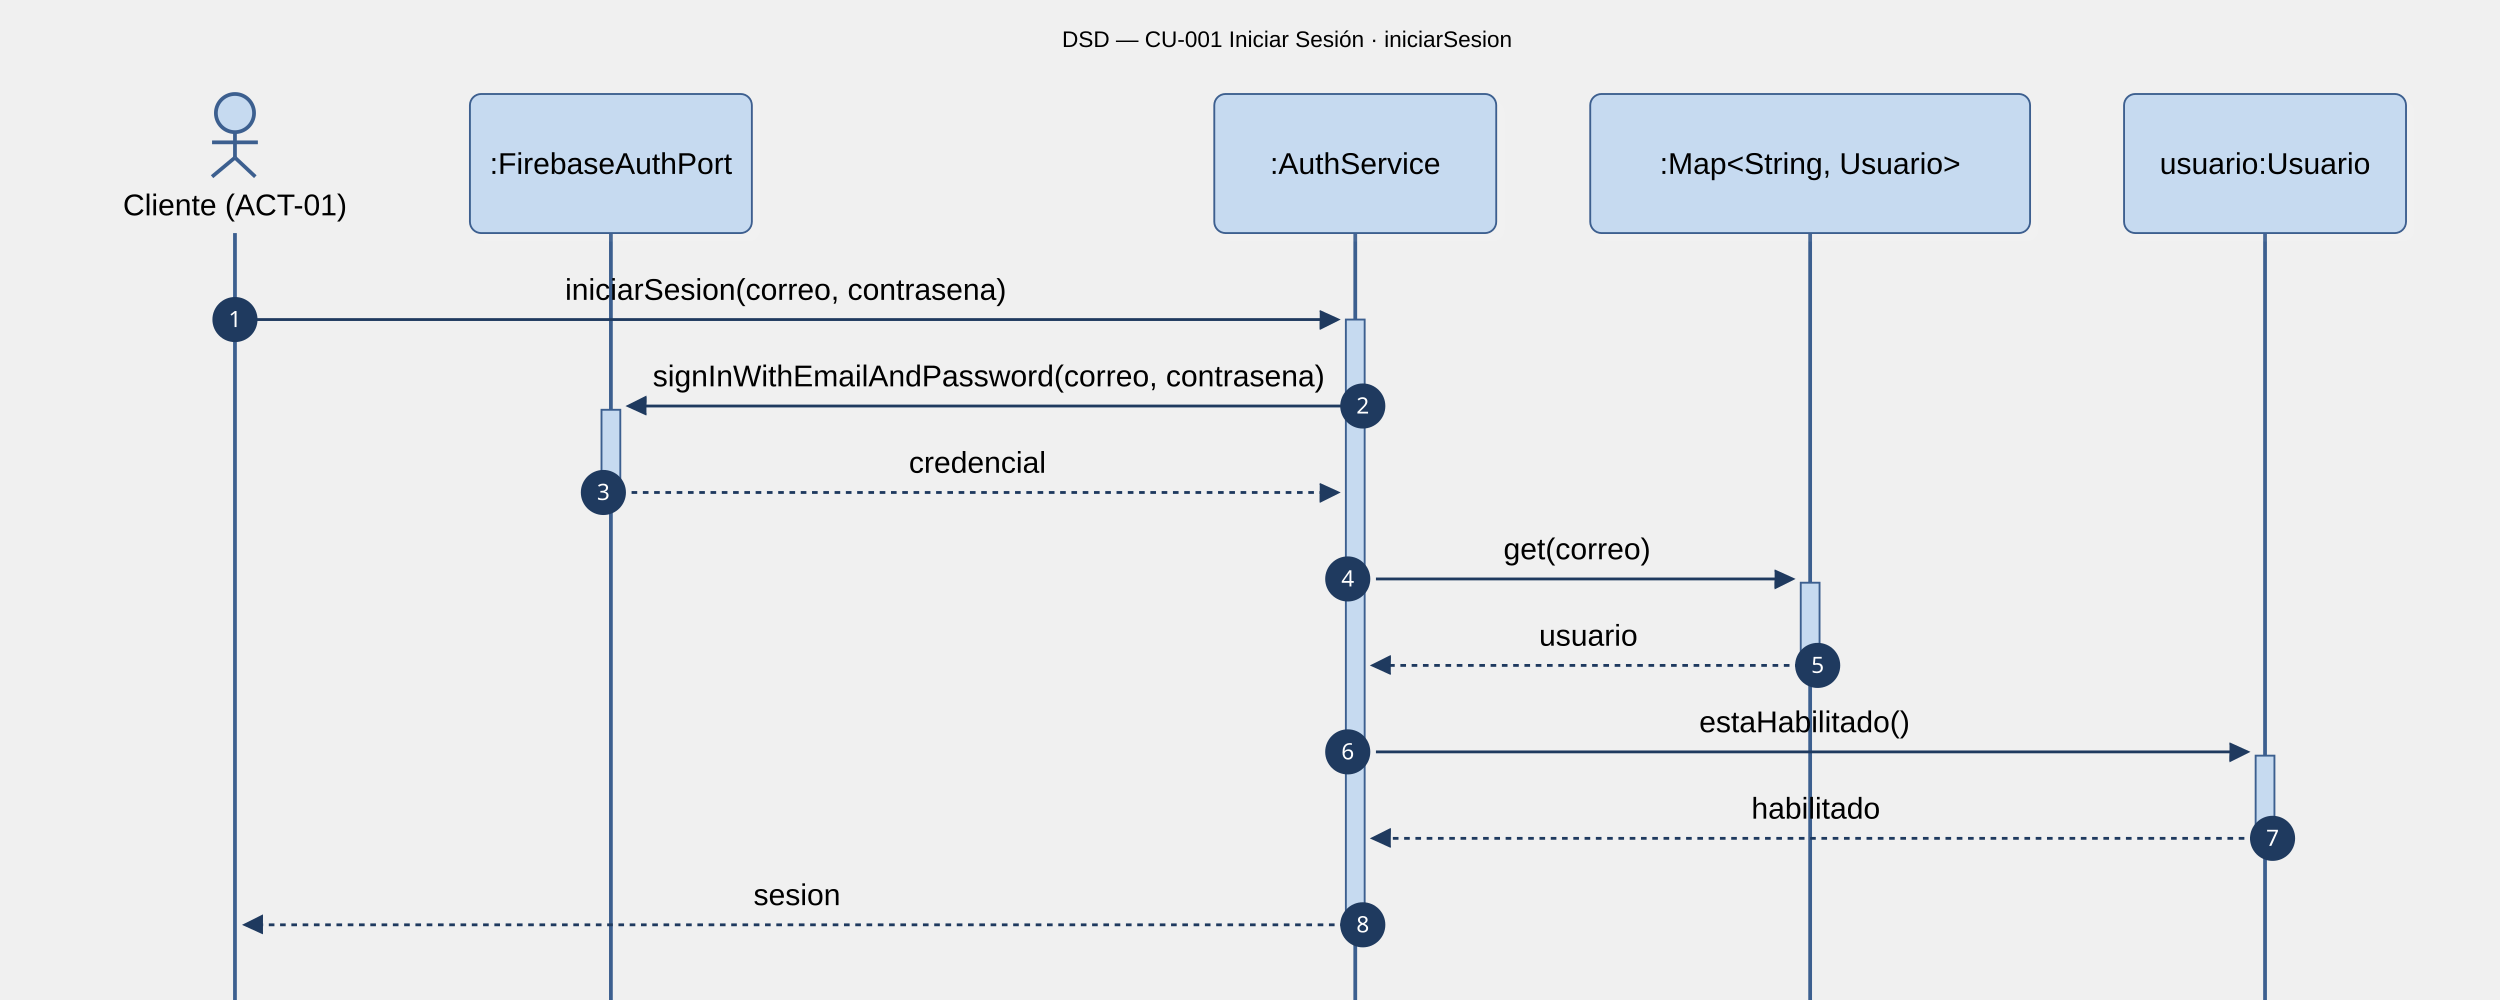
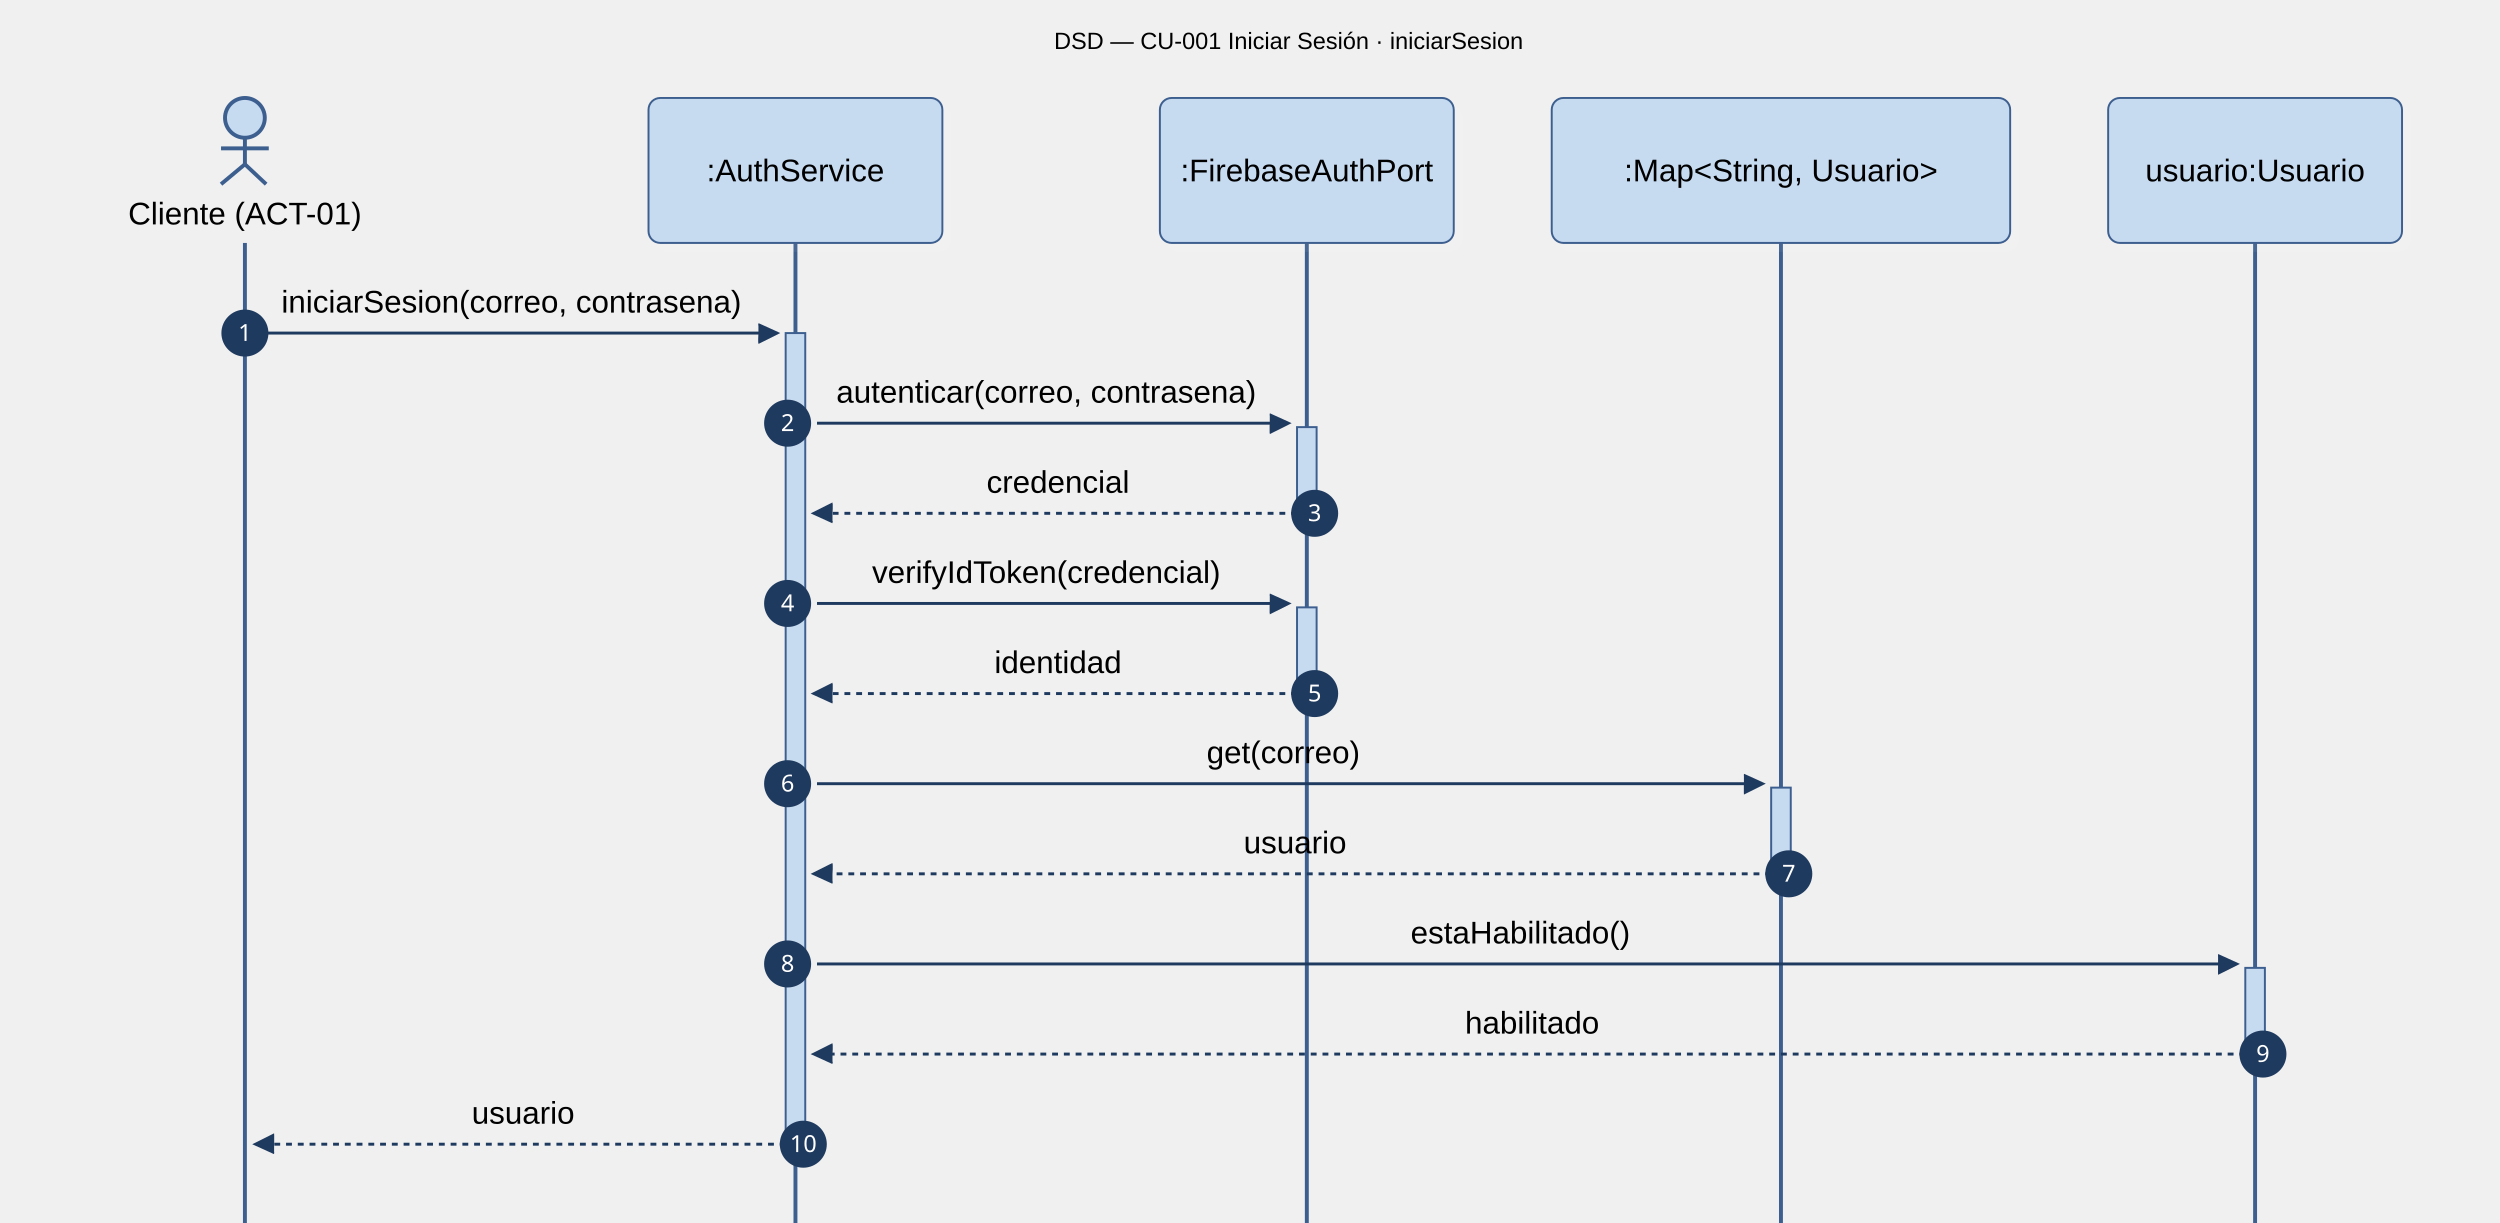
- <svg xmlns="http://www.w3.org/2000/svg" id="my-svg" width="100%" style="max-width: 1330px; background-color: white;" viewBox="-50 -50 1330 532" role="graphics-document document" aria-roledescription="sequence">
+ <svg xmlns="http://www.w3.org/2000/svg" id="my-svg" width="100%" style="max-width: 1276px; background-color: white;" viewBox="-50 -50 1276 624" role="graphics-document document" aria-roledescription="sequence">
  <g>
-     <line id="actor4" x1="1155" y1="74" x2="1155" y2="2000" class="actor-line 200" stroke-width="0.5px" stroke="#999" name="USR" data-et="life-line" data-id="USR" />
+     <line id="actor4" x1="1101" y1="74" x2="1101" y2="2000" class="actor-line 200" stroke-width="0.5px" stroke="#999" name="USR" data-et="life-line" data-id="USR" />
    <g id="root-4" data-look="neo" data-et="participant" data-type="participant" data-id="USR">
-       <rect x="1080" y="0" fill="#eaeaea" stroke="#666" width="150" height="74" name="USR" rx="6" ry="6" class="actor actor-top" data-look="neo" filter="url(#my-svg-drop-shadow)" />
-       <text x="1155" y="37" dominant-baseline="central" alignment-baseline="central" class="actor actor-box" style="text-anchor: middle; font-size: 16px; font-weight: 400;">
-         <tspan x="1155" dy="0">usuario:Usuario</tspan>
+       <rect x="1026" y="0" fill="#eaeaea" stroke="#666" width="150" height="74" name="USR" rx="6" ry="6" class="actor actor-top" data-look="neo" filter="url(#my-svg-drop-shadow)" />
+       <text x="1101" y="37" dominant-baseline="central" alignment-baseline="central" class="actor actor-box" style="text-anchor: middle; font-size: 16px; font-weight: 400;">
+         <tspan x="1101" dy="0">usuario:Usuario</tspan>
      </text>
    </g>
  </g>
  <g>
-     <line id="actor3" x1="913" y1="74" x2="913" y2="2000" class="actor-line 200" stroke-width="0.5px" stroke="#999" name="COL" data-et="life-line" data-id="COL" />
+     <line id="actor3" x1="859" y1="74" x2="859" y2="2000" class="actor-line 200" stroke-width="0.5px" stroke="#999" name="COL" data-et="life-line" data-id="COL" />
    <g id="root-3" data-look="neo" data-et="participant" data-type="participant" data-id="COL">
-       <rect x="796" y="0" fill="#eaeaea" stroke="#666" width="234" height="74" name="COL" rx="6" ry="6" class="actor actor-top" data-look="neo" filter="url(#my-svg-drop-shadow)" />
-       <text x="913" y="37" dominant-baseline="central" alignment-baseline="central" class="actor actor-box" style="text-anchor: middle; font-size: 16px; font-weight: 400;">
-         <tspan x="913" dy="0">:Map&lt;String, Usuario&gt;</tspan>
+       <rect x="742" y="0" fill="#eaeaea" stroke="#666" width="234" height="74" name="COL" rx="6" ry="6" class="actor actor-top" data-look="neo" filter="url(#my-svg-drop-shadow)" />
+       <text x="859" y="37" dominant-baseline="central" alignment-baseline="central" class="actor actor-box" style="text-anchor: middle; font-size: 16px; font-weight: 400;">
+         <tspan x="859" dy="0">:Map&lt;String, Usuario&gt;</tspan>
      </text>
    </g>
  </g>
  <g>
-     <line id="actor2" x1="671" y1="74" x2="671" y2="2000" class="actor-line 200" stroke-width="0.5px" stroke="#999" name="SRV" data-et="life-line" data-id="SRV" />
-     <g id="root-2" data-look="neo" data-et="participant" data-type="participant" data-id="SRV">
-       <rect x="596" y="0" fill="#eaeaea" stroke="#666" width="150" height="74" name="SRV" rx="6" ry="6" class="actor actor-top" data-look="neo" filter="url(#my-svg-drop-shadow)" />
-       <text x="671" y="37" dominant-baseline="central" alignment-baseline="central" class="actor actor-box" style="text-anchor: middle; font-size: 16px; font-weight: 400;">
-         <tspan x="671" dy="0">:AuthService</tspan>
+     <line id="actor2" x1="617" y1="74" x2="617" y2="2000" class="actor-line 200" stroke-width="0.5px" stroke="#999" name="FIR" data-et="life-line" data-id="FIR" />
+     <g id="root-2" data-look="neo" data-et="participant" data-type="participant" data-id="FIR">
+       <rect x="542" y="0" fill="#eaeaea" stroke="#666" width="150" height="74" name="FIR" rx="6" ry="6" class="actor actor-top" data-look="neo" filter="url(#my-svg-drop-shadow)" />
+       <text x="617" y="37" dominant-baseline="central" alignment-baseline="central" class="actor actor-box" style="text-anchor: middle; font-size: 16px; font-weight: 400;">
+         <tspan x="617" dy="0">:FirebaseAuthPort</tspan>
      </text>
    </g>
  </g>
  <g>
-     <line id="actor1" x1="275" y1="74" x2="275" y2="2000" class="actor-line 200" stroke-width="0.5px" stroke="#999" name="FIR" data-et="life-line" data-id="FIR" />
-     <g id="root-1" data-look="neo" data-et="participant" data-type="participant" data-id="FIR">
-       <rect x="200" y="0" fill="#eaeaea" stroke="#666" width="150" height="74" name="FIR" rx="6" ry="6" class="actor actor-top" data-look="neo" filter="url(#my-svg-drop-shadow)" />
-       <text x="275" y="37" dominant-baseline="central" alignment-baseline="central" class="actor actor-box" style="text-anchor: middle; font-size: 16px; font-weight: 400;">
-         <tspan x="275" dy="0">:FirebaseAuthPort</tspan>
+     <line id="actor1" x1="356" y1="74" x2="356" y2="2000" class="actor-line 200" stroke-width="0.5px" stroke="#999" name="SRV" data-et="life-line" data-id="SRV" />
+     <g id="root-1" data-look="neo" data-et="participant" data-type="participant" data-id="SRV">
+       <rect x="281" y="0" fill="#eaeaea" stroke="#666" width="150" height="74" name="SRV" rx="6" ry="6" class="actor actor-top" data-look="neo" filter="url(#my-svg-drop-shadow)" />
+       <text x="356" y="37" dominant-baseline="central" alignment-baseline="central" class="actor actor-box" style="text-anchor: middle; font-size: 16px; font-weight: 400;">
+         <tspan x="356" dy="0">:AuthService</tspan>
      </text>
    </g>
  </g>
  <g>
    <line id="actor0" x1="75" y1="74" x2="75" y2="2000" class="actor-line 200" stroke-width="0.5px" stroke="#999" name="CLI" data-et="life-line" data-id="CLI" />
  </g>
  <style>#my-svg{font-family:Arial,Helvetica,sans-serif;font-size:12px;fill:#000000;}@keyframes edge-animation-frame{from{stroke-dashoffset:0;}}@keyframes dash{to{stroke-dashoffset:0;}}#my-svg .edge-animation-slow{stroke-dasharray:9,5!important;stroke-dashoffset:900;animation:dash 50s linear infinite;stroke-linecap:round;}#my-svg .edge-animation-fast{stroke-dasharray:9,5!important;stroke-dashoffset:900;animation:dash 20s linear infinite;stroke-linecap:round;}#my-svg .error-icon{fill:hsl(31.429, 58.333%, 90.882%);}#my-svg .error-text{fill:rgb(9.688, 22.604, 36.812);stroke:rgb(9.688, 22.604, 36.812);}#my-svg .edge-thickness-normal{stroke-width:1px;}#my-svg .edge-thickness-thick{stroke-width:3.5px;}#my-svg .edge-pattern-solid{stroke-dasharray:0;}#my-svg .edge-thickness-invisible{stroke-width:0;fill:none;}#my-svg .edge-pattern-dashed{stroke-dasharray:3;}#my-svg .edge-pattern-dotted{stroke-dasharray:2;}#my-svg .marker{fill:#1F3A5F;stroke:#1F3A5F;}#my-svg .marker.cross{stroke:#1F3A5F;}#my-svg svg{font-family:Arial,Helvetica,sans-serif;font-size:12px;}#my-svg p{margin:0;}#my-svg .actor{stroke:#3C5F8F;fill:#C6DAF0;stroke-width:1;}#my-svg rect.actor.outer-path[data-look="neo"]{filter:drop-shadow( 1px 2px 2px rgba(185,185,185,1));}#my-svg rect.note[data-look="neo"]{stroke:#3C5F8F;fill:#FFFFFF;filter:drop-shadow( 1px 2px 2px rgba(185,185,185,1));}#my-svg text.actor&gt;tspan{fill:#000000;stroke:none;}#my-svg .actor-line{stroke:#3C5F8F;}#my-svg .innerArc{stroke-width:1.5;stroke-dasharray:none;}#my-svg .messageLine0{stroke-width:1.5;stroke-dasharray:none;stroke:#1F3A5F;}#my-svg .messageLine1{stroke-width:1.5;stroke-dasharray:2,2;stroke:#1F3A5F;}#my-svg [id$="-arrowhead"] path{fill:#1F3A5F;stroke:#1F3A5F;}#my-svg .sequenceNumber{fill:#FFFFFF;}#my-svg [id$="-sequencenumber"]{fill:#1F3A5F;}#my-svg [id$="-crosshead"] path{fill:#1F3A5F;stroke:#1F3A5F;}#my-svg .messageText{fill:#000000;stroke:none;}#my-svg .labelBox{stroke:#3C5F8F;fill:#DCE6F2;filter:drop-shadow( 1px 2px 2px rgba(185,185,185,1));}#my-svg .labelText,#my-svg .labelText&gt;tspan{fill:#000000;stroke:none;}#my-svg .loopText,#my-svg .loopText&gt;tspan{fill:#000000;stroke:none;}#my-svg .sectionTitle,#my-svg .sectionTitle&gt;tspan{fill:#000000;stroke:none;}#my-svg .loopLine{stroke-width:2px;stroke-dasharray:2,2;stroke:#3C5F8F;fill:#3C5F8F;}#my-svg .note{stroke:#3C5F8F;fill:#FFFFFF;}#my-svg .noteText,#my-svg .noteText&gt;tspan{fill:#000000;stroke:none;}#my-svg .activation0{fill:#C6DAF0;stroke:#3C5F8F;}#my-svg .activation1{fill:#C6DAF0;stroke:#3C5F8F;}#my-svg .activation2{fill:#C6DAF0;stroke:#3C5F8F;}#my-svg .actorPopupMenu{position:absolute;}#my-svg .actorPopupMenuPanel{position:absolute;fill:#C6DAF0;box-shadow:0px 8px 16px 0px rgba(0,0,0,0.2);filter:drop-shadow(3px 5px 2px rgb(0 0 0 / 0.4));}#my-svg .actor-man circle,#my-svg line{fill:#C6DAF0;stroke-width:2px;}#my-svg g rect.rect{filter:drop-shadow( 1px 2px 2px rgba(185,185,185,1));stroke:#3C5F8F;}#my-svg .node .neo-node{stroke:#3C5F8F;}#my-svg [data-look="neo"].node rect,#my-svg [data-look="neo"].cluster rect,#my-svg [data-look="neo"].node polygon{stroke:url(#my-svg-gradient);filter:drop-shadow( 1px 2px 2px rgba(185,185,185,1));}#my-svg [data-look="neo"].swimlane.cluster rect{filter:none;}#my-svg [data-look="neo"].node path{stroke:url(#my-svg-gradient);stroke-width:1px;}#my-svg [data-look="neo"].node .outer-path{filter:drop-shadow( 1px 2px 2px rgba(185,185,185,1));}#my-svg [data-look="neo"].node .neo-line path{stroke:#3C5F8F;filter:none;}#my-svg [data-look="neo"].node circle{stroke:url(#my-svg-gradient);filter:drop-shadow( 1px 2px 2px rgba(185,185,185,1));}#my-svg [data-look="neo"].node circle .state-start{fill:#000000;}#my-svg [data-look="neo"].icon-shape .icon{fill:url(#my-svg-gradient);filter:drop-shadow( 1px 2px 2px rgba(185,185,185,1));}#my-svg [data-look="neo"].icon-shape .icon-neo path{stroke:url(#my-svg-gradient);filter:drop-shadow( 1px 2px 2px rgba(185,185,185,1));}#my-svg :root{--mermaid-font-family:"trebuchet ms",verdana,arial,sans-serif;}</style>
  <g />
  <defs>
    <symbol id="my-svg-computer" width="24" height="24">
      <path transform="scale(.5)" d="M2 2v13h20v-13h-20zm18 11h-16v-9h16v9zm-10.228 6l.466-1h3.524l.467 1h-4.457zm14.228 3h-24l2-6h2.104l-1.33 4h18.45l-1.297-4h2.073l2 6zm-5-10h-14v-7h14v7z" />
    </symbol>
  </defs>
  <defs>
    <symbol id="my-svg-database" fill-rule="evenodd" clip-rule="evenodd">
      <path transform="scale(.5)" d="M12.258.001l.256.004.255.005.253.008.251.01.249.012.247.015.246.016.242.019.241.02.239.023.236.024.233.027.231.028.229.031.225.032.223.034.22.036.217.038.214.04.211.041.208.043.205.045.201.046.198.048.194.05.191.051.187.053.183.054.18.056.175.057.172.059.168.06.163.061.16.063.155.064.15.066.074.033.073.033.071.034.07.034.069.035.068.035.067.035.066.035.064.036.064.036.062.036.06.036.06.037.058.037.058.037.055.038.055.038.053.038.052.038.051.039.05.039.048.039.047.039.045.04.044.04.043.04.041.04.04.041.039.041.037.041.036.041.034.041.033.042.032.042.03.042.029.042.027.042.026.043.024.043.023.043.021.043.02.043.018.044.017.043.015.044.013.044.012.044.011.045.009.044.007.045.006.045.004.045.002.045.001.045v17l-.001.045-.002.045-.004.045-.006.045-.007.045-.009.044-.011.045-.012.044-.013.044-.015.044-.017.043-.018.044-.02.043-.021.043-.023.043-.024.043-.026.043-.027.042-.029.042-.03.042-.032.042-.033.042-.034.041-.036.041-.037.041-.039.041-.04.041-.041.04-.043.04-.044.04-.045.04-.047.039-.048.039-.05.039-.051.039-.052.038-.053.038-.055.038-.055.038-.058.037-.058.037-.06.037-.06.036-.062.036-.064.036-.064.036-.066.035-.067.035-.068.035-.069.035-.07.034-.071.034-.073.033-.074.033-.15.066-.155.064-.16.063-.163.061-.168.06-.172.059-.175.057-.18.056-.183.054-.187.053-.191.051-.194.05-.198.048-.201.046-.205.045-.208.043-.211.041-.214.04-.217.038-.22.036-.223.034-.225.032-.229.031-.231.028-.233.027-.236.024-.239.023-.241.02-.242.019-.246.016-.247.015-.249.012-.251.01-.253.008-.255.005-.256.004-.258.001-.258-.001-.256-.004-.255-.005-.253-.008-.251-.01-.249-.012-.247-.015-.245-.016-.243-.019-.241-.02-.238-.023-.236-.024-.234-.027-.231-.028-.228-.031-.226-.032-.223-.034-.22-.036-.217-.038-.214-.04-.211-.041-.208-.043-.204-.045-.201-.046-.198-.048-.195-.05-.19-.051-.187-.053-.184-.054-.179-.056-.176-.057-.172-.059-.167-.06-.164-.061-.159-.063-.155-.064-.151-.066-.074-.033-.072-.033-.072-.034-.07-.034-.069-.035-.068-.035-.067-.035-.066-.035-.064-.036-.063-.036-.062-.036-.061-.036-.06-.037-.058-.037-.057-.037-.056-.038-.055-.038-.053-.038-.052-.038-.051-.039-.049-.039-.049-.039-.046-.039-.046-.04-.044-.04-.043-.04-.041-.04-.04-.041-.039-.041-.037-.041-.036-.041-.034-.041-.033-.042-.032-.042-.03-.042-.029-.042-.027-.042-.026-.043-.024-.043-.023-.043-.021-.043-.02-.043-.018-.044-.017-.043-.015-.044-.013-.044-.012-.044-.011-.045-.009-.044-.007-.045-.006-.045-.004-.045-.002-.045-.001-.045v-17l.001-.045.002-.045.004-.045.006-.045.007-.045.009-.044.011-.045.012-.044.013-.044.015-.044.017-.043.018-.044.02-.043.021-.043.023-.043.024-.043.026-.043.027-.042.029-.042.03-.042.032-.042.033-.042.034-.041.036-.041.037-.041.039-.041.04-.041.041-.04.043-.04.044-.04.046-.04.046-.039.049-.039.049-.039.051-.039.052-.038.053-.038.055-.038.056-.038.057-.037.058-.037.06-.037.061-.036.062-.036.063-.036.064-.036.066-.035.067-.035.068-.035.069-.035.07-.034.072-.034.072-.033.074-.033.151-.066.155-.064.159-.063.164-.061.167-.06.172-.059.176-.057.179-.056.184-.054.187-.053.19-.051.195-.05.198-.048.201-.046.204-.045.208-.043.211-.041.214-.04.217-.038.22-.036.223-.034.226-.032.228-.031.231-.028.234-.027.236-.024.238-.023.241-.02.243-.019.245-.016.247-.015.249-.012.251-.01.253-.008.255-.005.256-.004.258-.001.258.001zm-9.258 20.499v.01l.001.021.003.021.004.022.005.021.006.022.007.022.009.023.01.022.011.023.012.023.013.023.015.023.016.024.017.023.018.024.019.024.021.024.022.025.023.024.024.025.052.049.056.05.061.051.066.051.07.051.075.051.079.052.084.052.088.052.092.052.097.052.102.051.105.052.11.052.114.051.119.051.123.051.127.05.131.05.135.05.139.048.144.049.147.047.152.047.155.047.16.045.163.045.167.043.171.043.176.041.178.041.183.039.187.039.19.037.194.035.197.035.202.033.204.031.209.03.212.029.216.027.219.025.222.024.226.021.23.02.233.018.236.016.24.015.243.012.246.01.249.008.253.005.256.004.259.001.26-.001.257-.004.254-.005.25-.008.247-.011.244-.012.241-.014.237-.016.233-.018.231-.021.226-.021.224-.024.22-.026.216-.027.212-.028.21-.031.205-.031.202-.034.198-.034.194-.036.191-.037.187-.039.183-.04.179-.04.175-.042.172-.043.168-.044.163-.045.16-.046.155-.046.152-.047.148-.048.143-.049.139-.049.136-.05.131-.05.126-.05.123-.051.118-.052.114-.051.11-.052.106-.052.101-.052.096-.052.092-.052.088-.053.083-.051.079-.052.074-.052.07-.051.065-.051.06-.051.056-.05.051-.05.023-.024.023-.025.021-.024.02-.024.019-.024.018-.024.017-.024.015-.023.014-.024.013-.023.012-.023.01-.023.01-.022.008-.022.006-.022.006-.022.004-.022.004-.021.001-.021.001-.021v-4.127l-.077.055-.08.053-.083.054-.085.053-.087.052-.09.052-.093.051-.095.05-.097.05-.1.049-.102.049-.105.048-.106.047-.109.047-.111.046-.114.045-.115.045-.118.044-.12.043-.122.042-.124.042-.126.041-.128.04-.13.04-.132.038-.134.038-.135.037-.138.037-.139.035-.142.035-.143.034-.144.033-.147.032-.148.031-.15.03-.151.03-.153.029-.154.027-.156.027-.158.026-.159.025-.161.024-.162.023-.163.022-.165.021-.166.02-.167.019-.169.018-.169.017-.171.016-.173.015-.173.014-.175.013-.175.012-.177.011-.178.01-.179.008-.179.008-.181.006-.182.005-.182.004-.184.003-.184.002h-.37l-.184-.002-.184-.003-.182-.004-.182-.005-.181-.006-.179-.008-.179-.008-.178-.01-.176-.011-.176-.012-.175-.013-.173-.014-.172-.015-.171-.016-.17-.017-.169-.018-.167-.019-.166-.02-.165-.021-.163-.022-.162-.023-.161-.024-.159-.025-.157-.026-.156-.027-.155-.027-.153-.029-.151-.03-.15-.03-.148-.031-.146-.032-.145-.033-.143-.034-.141-.035-.14-.035-.137-.037-.136-.037-.134-.038-.132-.038-.13-.04-.128-.04-.126-.041-.124-.042-.122-.042-.12-.044-.117-.043-.116-.045-.113-.045-.112-.046-.109-.047-.106-.047-.105-.048-.102-.049-.1-.049-.097-.05-.095-.05-.093-.052-.09-.051-.087-.052-.085-.053-.083-.054-.08-.054-.077-.054v4.127zm0-5.654v.011l.001.021.003.021.004.021.005.022.006.022.007.022.009.022.01.022.011.023.012.023.013.023.015.024.016.023.017.024.018.024.019.024.021.024.022.024.023.025.024.024.052.05.056.05.061.05.066.051.07.051.075.052.079.051.084.052.088.052.092.052.097.052.102.052.105.052.11.051.114.051.119.052.123.05.127.051.131.05.135.049.139.049.144.048.147.048.152.047.155.046.16.045.163.045.167.044.171.042.176.042.178.04.183.04.187.038.19.037.194.036.197.034.202.033.204.032.209.03.212.028.216.027.219.025.222.024.226.022.23.02.233.018.236.016.24.014.243.012.246.01.249.008.253.006.256.003.259.001.26-.001.257-.003.254-.006.25-.008.247-.01.244-.012.241-.015.237-.016.233-.018.231-.02.226-.022.224-.024.22-.025.216-.027.212-.029.21-.03.205-.032.202-.033.198-.035.194-.036.191-.037.187-.039.183-.039.179-.041.175-.042.172-.043.168-.044.163-.045.16-.045.155-.047.152-.047.148-.048.143-.048.139-.05.136-.049.131-.05.126-.051.123-.051.118-.051.114-.052.11-.052.106-.052.101-.052.096-.052.092-.052.088-.052.083-.052.079-.052.074-.051.07-.052.065-.051.06-.05.056-.051.051-.049.023-.025.023-.024.021-.025.02-.024.019-.024.018-.024.017-.024.015-.023.014-.023.013-.024.012-.022.01-.023.01-.023.008-.022.006-.022.006-.022.004-.021.004-.022.001-.021.001-.021v-4.139l-.077.054-.08.054-.083.054-.085.052-.087.053-.09.051-.093.051-.095.051-.097.05-.1.049-.102.049-.105.048-.106.047-.109.047-.111.046-.114.045-.115.044-.118.044-.12.044-.122.042-.124.042-.126.041-.128.04-.13.039-.132.039-.134.038-.135.037-.138.036-.139.036-.142.035-.143.033-.144.033-.147.033-.148.031-.15.03-.151.03-.153.028-.154.028-.156.027-.158.026-.159.025-.161.024-.162.023-.163.022-.165.021-.166.02-.167.019-.169.018-.169.017-.171.016-.173.015-.173.014-.175.013-.175.012-.177.011-.178.009-.179.009-.179.007-.181.007-.182.005-.182.004-.184.003-.184.002h-.37l-.184-.002-.184-.003-.182-.004-.182-.005-.181-.007-.179-.007-.179-.009-.178-.009-.176-.011-.176-.012-.175-.013-.173-.014-.172-.015-.171-.016-.17-.017-.169-.018-.167-.019-.166-.02-.165-.021-.163-.022-.162-.023-.161-.024-.159-.025-.157-.026-.156-.027-.155-.028-.153-.028-.151-.03-.15-.03-.148-.031-.146-.033-.145-.033-.143-.033-.141-.035-.14-.036-.137-.036-.136-.037-.134-.038-.132-.039-.13-.039-.128-.04-.126-.041-.124-.042-.122-.043-.12-.043-.117-.044-.116-.044-.113-.046-.112-.046-.109-.046-.106-.047-.105-.048-.102-.049-.1-.049-.097-.05-.095-.051-.093-.051-.09-.051-.087-.053-.085-.052-.083-.054-.08-.054-.077-.054v4.139zm0-5.666v.011l.001.02.003.022.004.021.005.022.006.021.007.022.009.023.01.022.011.023.012.023.013.023.015.023.016.024.017.024.018.023.019.024.021.025.022.024.023.024.024.025.052.05.056.05.061.05.066.051.07.051.075.052.079.051.084.052.088.052.092.052.097.052.102.052.105.051.11.052.114.051.119.051.123.051.127.05.131.05.135.05.139.049.144.048.147.048.152.047.155.046.16.045.163.045.167.043.171.043.176.042.178.04.183.04.187.038.19.037.194.036.197.034.202.033.204.032.209.03.212.028.216.027.219.025.222.024.226.021.23.02.233.018.236.017.24.014.243.012.246.01.249.008.253.006.256.003.259.001.26-.001.257-.003.254-.006.25-.008.247-.01.244-.013.241-.014.237-.016.233-.018.231-.02.226-.022.224-.024.22-.025.216-.027.212-.029.21-.03.205-.032.202-.033.198-.035.194-.036.191-.037.187-.039.183-.039.179-.041.175-.042.172-.043.168-.044.163-.045.16-.045.155-.047.152-.047.148-.048.143-.049.139-.049.136-.049.131-.051.126-.05.123-.051.118-.052.114-.051.11-.052.106-.052.101-.052.096-.052.092-.052.088-.052.083-.052.079-.052.074-.052.07-.051.065-.051.06-.051.056-.05.051-.049.023-.025.023-.025.021-.024.02-.024.019-.024.018-.024.017-.024.015-.023.014-.024.013-.023.012-.023.01-.022.01-.023.008-.022.006-.022.006-.022.004-.022.004-.021.001-.021.001-.021v-4.153l-.077.054-.08.054-.083.053-.085.053-.087.053-.09.051-.093.051-.095.051-.097.05-.1.049-.102.048-.105.048-.106.048-.109.046-.111.046-.114.046-.115.044-.118.044-.12.043-.122.043-.124.042-.126.041-.128.04-.13.039-.132.039-.134.038-.135.037-.138.036-.139.036-.142.034-.143.034-.144.033-.147.032-.148.032-.15.03-.151.03-.153.028-.154.028-.156.027-.158.026-.159.024-.161.024-.162.023-.163.023-.165.021-.166.02-.167.019-.169.018-.169.017-.171.016-.173.015-.173.014-.175.013-.175.012-.177.01-.178.01-.179.009-.179.007-.181.006-.182.006-.182.004-.184.003-.184.001-.185.001-.185-.001-.184-.001-.184-.003-.182-.004-.182-.006-.181-.006-.179-.007-.179-.009-.178-.01-.176-.01-.176-.012-.175-.013-.173-.014-.172-.015-.171-.016-.17-.017-.169-.018-.167-.019-.166-.02-.165-.021-.163-.023-.162-.023-.161-.024-.159-.024-.157-.026-.156-.027-.155-.028-.153-.028-.151-.03-.15-.03-.148-.032-.146-.032-.145-.033-.143-.034-.141-.034-.14-.036-.137-.036-.136-.037-.134-.038-.132-.039-.13-.039-.128-.041-.126-.041-.124-.041-.122-.043-.12-.043-.117-.044-.116-.044-.113-.046-.112-.046-.109-.046-.106-.048-.105-.048-.102-.048-.1-.05-.097-.049-.095-.051-.093-.051-.09-.052-.087-.052-.085-.053-.083-.053-.08-.054-.077-.054v4.153zm8.74-8.179l-.257.004-.254.005-.25.008-.247.011-.244.012-.241.014-.237.016-.233.018-.231.021-.226.022-.224.023-.22.026-.216.027-.212.028-.21.031-.205.032-.202.033-.198.034-.194.036-.191.038-.187.038-.183.04-.179.041-.175.042-.172.043-.168.043-.163.045-.16.046-.155.046-.152.048-.148.048-.143.048-.139.049-.136.05-.131.05-.126.051-.123.051-.118.051-.114.052-.11.052-.106.052-.101.052-.096.052-.092.052-.088.052-.083.052-.079.052-.074.051-.07.052-.065.051-.06.05-.056.05-.051.05-.023.025-.023.024-.021.024-.02.025-.019.024-.018.024-.017.023-.015.024-.014.023-.013.023-.012.023-.01.023-.01.022-.008.022-.006.023-.006.021-.004.022-.004.021-.001.021-.001.021.001.021.001.021.004.021.004.022.006.021.006.023.008.022.01.022.01.023.012.023.013.023.014.023.015.024.017.023.018.024.019.024.02.025.021.024.023.024.023.025.051.05.056.05.06.05.065.051.07.052.074.051.079.052.083.052.088.052.092.052.096.052.101.052.106.052.11.052.114.052.118.051.123.051.126.051.131.05.136.05.139.049.143.048.148.048.152.048.155.046.16.046.163.045.168.043.172.043.175.042.179.041.183.04.187.038.191.038.194.036.198.034.202.033.205.032.21.031.212.028.216.027.22.026.224.023.226.022.231.021.233.018.237.016.241.014.244.012.247.011.25.008.254.005.257.004.26.001.26-.001.257-.004.254-.005.25-.008.247-.011.244-.012.241-.014.237-.016.233-.018.231-.021.226-.022.224-.023.22-.026.216-.027.212-.028.21-.031.205-.032.202-.033.198-.034.194-.036.191-.038.187-.038.183-.04.179-.041.175-.042.172-.043.168-.043.163-.045.16-.046.155-.046.152-.048.148-.048.143-.048.139-.049.136-.05.131-.05.126-.051.123-.051.118-.051.114-.052.11-.052.106-.052.101-.052.096-.052.092-.052.088-.052.083-.052.079-.052.074-.051.07-.052.065-.051.06-.05.056-.05.051-.05.023-.025.023-.024.021-.024.02-.025.019-.024.018-.024.017-.023.015-.024.014-.023.013-.023.012-.023.01-.023.01-.022.008-.022.006-.023.006-.021.004-.022.004-.021.001-.021.001-.021-.001-.021-.001-.021-.004-.021-.004-.022-.006-.021-.006-.023-.008-.022-.01-.022-.01-.023-.012-.023-.013-.023-.014-.023-.015-.024-.017-.023-.018-.024-.019-.024-.02-.025-.021-.024-.023-.024-.023-.025-.051-.05-.056-.05-.06-.05-.065-.051-.07-.052-.074-.051-.079-.052-.083-.052-.088-.052-.092-.052-.096-.052-.101-.052-.106-.052-.11-.052-.114-.052-.118-.051-.123-.051-.126-.051-.131-.05-.136-.05-.139-.049-.143-.048-.148-.048-.152-.048-.155-.046-.16-.046-.163-.045-.168-.043-.172-.043-.175-.042-.179-.041-.183-.04-.187-.038-.191-.038-.194-.036-.198-.034-.202-.033-.205-.032-.21-.031-.212-.028-.216-.027-.22-.026-.224-.023-.226-.022-.231-.021-.233-.018-.237-.016-.241-.014-.244-.012-.247-.011-.25-.008-.254-.005-.257-.004-.26-.001-.26.001z" />
    </symbol>
  </defs>
  <defs>
    <symbol id="my-svg-clock" width="24" height="24">
      <path transform="scale(.5)" d="M12 2c5.514 0 10 4.486 10 10s-4.486 10-10 10-10-4.486-10-10 4.486-10 10-10zm0-2c-6.627 0-12 5.373-12 12s5.373 12 12 12 12-5.373 12-12-5.373-12-12-12zm5.848 12.459c.202.038.202.333.001.372-1.907.361-6.045 1.111-6.547 1.111-.719 0-1.301-.582-1.301-1.301 0-.512.77-5.447 1.125-7.445.034-.192.312-.181.343.014l.985 6.238 5.394 1.011z" />
    </symbol>
  </defs>
  <defs>
    <marker id="my-svg-arrowhead" refX="7.9" refY="5" markerUnits="userSpaceOnUse" markerWidth="12" markerHeight="12" orient="auto-start-reverse">
      <path d="M -1 0 L 10 5 L 0 10 z" />
    </marker>
  </defs>
  <defs>
    <marker id="my-svg-crosshead" markerWidth="15" markerHeight="8" orient="auto" refX="4" refY="4.5">
      <path fill="none" stroke="#000000" stroke-width="1pt" d="M 1,2 L 6,7 M 6,2 L 1,7" style="stroke-dasharray: 0, 0;" />
    </marker>
  </defs>
  <defs>
    <marker id="my-svg-filled-head" refX="15.5" refY="7" markerWidth="20" markerHeight="28" orient="auto">
      <path d="M 18,7 L9,13 L14,7 L9,1 Z" />
    </marker>
  </defs>
  <defs>
    <marker id="my-svg-sequencenumber" refX="15" refY="15" markerWidth="60" markerHeight="40" orient="auto">
      <circle cx="15" cy="15" r="6" />
    </marker>
  </defs>
  <defs>
    <marker id="my-svg-solidTopArrowHead" refX="7.9" refY="7.25" markerUnits="userSpaceOnUse" markerWidth="12" markerHeight="12" orient="auto-start-reverse">
      <path d="M 0 0 L 10 8 L 0 8 z" />
    </marker>
  </defs>
  <defs>
    <marker id="my-svg-solidBottomArrowHead" refX="7.9" refY="0.75" markerUnits="userSpaceOnUse" markerWidth="12" markerHeight="12" orient="auto-start-reverse">
      <path d="M 0 0 L 10 0 L 0 8 z" />
    </marker>
  </defs>
  <defs>
    <marker id="my-svg-stickTopArrowHead" refX="7.5" refY="7" markerUnits="userSpaceOnUse" markerWidth="12" markerHeight="12" orient="auto-start-reverse">
      <path d="M 0 0 L 7 7" stroke="black" stroke-width="1.5" fill="none" />
    </marker>
  </defs>
  <defs>
    <marker id="my-svg-stickBottomArrowHead" refX="7.5" refY="0" markerUnits="userSpaceOnUse" markerWidth="12" markerHeight="12" orient="auto-start-reverse">
      <path d="M 0 7 L 7 0" stroke="black" stroke-width="1.5" fill="none" />
    </marker>
  </defs>
  <defs>
    <filter id="my-svg-drop-shadow" height="130%" width="130%">
      <feDropShadow dx="4" dy="4" stdDeviation="0" flood-opacity="0.06" flood-color="#FFFFFF" />
    </filter>
  </defs>
  <g>
-     <rect x="666" y="120" fill="#EDF2AE" stroke="#666" width="10" height="322" class="activation0" data-look="neo" />
+     <rect x="351" y="120" fill="#EDF2AE" stroke="#666" width="10" height="414" class="activation0" data-look="neo" />
  </g>
  <g>
-     <rect x="270" y="168" fill="#EDF2AE" stroke="#666" width="10" height="44" class="activation0" data-look="neo" />
+     <rect x="612" y="168" fill="#EDF2AE" stroke="#666" width="10" height="44" class="activation0" data-look="neo" />
  </g>
  <g>
-     <rect x="908" y="260" fill="#EDF2AE" stroke="#666" width="10" height="44" class="activation0" data-look="neo" />
+     <rect x="612" y="260" fill="#EDF2AE" stroke="#666" width="10" height="44" class="activation0" data-look="neo" />
  </g>
  <g>
-     <rect x="1150" y="352" fill="#EDF2AE" stroke="#666" width="10" height="44" class="activation0" data-look="neo" />
+     <rect x="854" y="352" fill="#EDF2AE" stroke="#666" width="10" height="44" class="activation0" data-look="neo" />
+   </g>
+   <g>
+     <rect x="1096" y="444" fill="#EDF2AE" stroke="#666" width="10" height="44" class="activation0" data-look="neo" />
  </g>
  <g class="actor-man actor-top" name="CLI" data-et="participant" data-type="actor" data-id="CLI" style="stroke: rgb(60, 95, 143);">
    <line id="actor-man-torso0" x1="75" y1="20.308" x2="75" y2="33.846" />
    <line id="actor-man-arms0" x1="62.815" y1="25.723" x2="87.185" y2="25.723" />
    <line x1="62.815" y1="44" x2="75" y2="33.846" />
    <line x1="75" y1="33.846" x2="85.831" y2="44" />
    <circle cx="75" cy="10.154" r="10.154" width="150" height="74" />
    <text x="75" y="59" dominant-baseline="central" alignment-baseline="central" class="actor actor-man" style="text-anchor: middle; font-size: 16px; font-weight: 400;">
      <tspan x="75" dy="0">Cliente (ACT-01)</tspan>
    </text>
  </g>
-   <text x="368" y="89" text-anchor="middle" dominant-baseline="middle" alignment-baseline="middle" class="messageText" dy="1em" style="font-size: 16px; font-weight: 400;">iniciarSesion(correo, contrasena)</text>
-   <line x1="82" y1="120" x2="660" y2="120" class="messageLine0" data-et="message" data-id="i1" data-from="CLI" data-to="SRV" stroke-width="2" stroke="none" marker-end="url(#my-svg-arrowhead)" style="fill: none;" />
+   <text x="211" y="89" text-anchor="middle" dominant-baseline="middle" alignment-baseline="middle" class="messageText" dy="1em" style="font-size: 16px; font-weight: 400;">iniciarSesion(correo, contrasena)</text>
+   <line x1="82" y1="120" x2="345" y2="120" class="messageLine0" data-et="message" data-id="i1" data-from="CLI" data-to="SRV" stroke-width="2" stroke="none" marker-end="url(#my-svg-arrowhead)" style="fill: none;" />
  <line x1="75" y1="120" x2="75" y2="120" stroke-width="0" marker-start="url(#my-svg-sequencenumber)" />
  <text x="75" y="124" font-family="sans-serif" font-size="12px" text-anchor="middle" class="sequenceNumber">1</text>
-   <text x="476" y="135" text-anchor="middle" dominant-baseline="middle" alignment-baseline="middle" class="messageText" dy="1em" style="font-size: 16px; font-weight: 400;">signInWithEmailAndPassword(correo, contrasena)</text>
-   <line x1="672" y1="166" x2="286" y2="166" class="messageLine0" data-et="message" data-id="i3" data-from="SRV" data-to="FIR" stroke-width="2" stroke="none" marker-end="url(#my-svg-arrowhead)" style="fill: none;" />
-   <line x1="675" y1="166" x2="675" y2="166" stroke-width="0" marker-start="url(#my-svg-sequencenumber)" />
-   <text x="675" y="170" font-family="sans-serif" font-size="12px" text-anchor="middle" class="sequenceNumber">2</text>
-   <text x="470" y="181" text-anchor="middle" dominant-baseline="middle" alignment-baseline="middle" class="messageText" dy="1em" style="font-size: 16px; font-weight: 400;">credencial</text>
-   <line x1="286" y1="212" x2="660" y2="212" class="messageLine1" data-et="message" data-id="i5" data-from="FIR" data-to="SRV" stroke-width="2" stroke="none" marker-end="url(#my-svg-arrowhead)" style="stroke-dasharray: 3, 3; fill: none;" />
-   <line x1="271" y1="212" x2="271" y2="212" stroke-width="0" marker-start="url(#my-svg-sequencenumber)" />
-   <text x="271" y="216" font-family="sans-serif" font-size="12px" text-anchor="middle" class="sequenceNumber">3</text>
-   <text x="789" y="227" text-anchor="middle" dominant-baseline="middle" alignment-baseline="middle" class="messageText" dy="1em" style="font-size: 16px; font-weight: 400;">get(correo)</text>
-   <line x1="682" y1="258" x2="902" y2="258" class="messageLine0" data-et="message" data-id="i7" data-from="SRV" data-to="COL" stroke-width="2" stroke="none" marker-end="url(#my-svg-arrowhead)" style="fill: none;" />
-   <line x1="667" y1="258" x2="667" y2="258" stroke-width="0" marker-start="url(#my-svg-sequencenumber)" />
-   <text x="667" y="262" font-family="sans-serif" font-size="12px" text-anchor="middle" class="sequenceNumber">4</text>
-   <text x="795" y="273" text-anchor="middle" dominant-baseline="middle" alignment-baseline="middle" class="messageText" dy="1em" style="font-size: 16px; font-weight: 400;">usuario</text>
-   <line x1="914" y1="304" x2="682" y2="304" class="messageLine1" data-et="message" data-id="i9" data-from="COL" data-to="SRV" stroke-width="2" stroke="none" marker-end="url(#my-svg-arrowhead)" style="stroke-dasharray: 3, 3; fill: none;" />
-   <line x1="917" y1="304" x2="917" y2="304" stroke-width="0" marker-start="url(#my-svg-sequencenumber)" />
-   <text x="917" y="308" font-family="sans-serif" font-size="12px" text-anchor="middle" class="sequenceNumber">5</text>
-   <text x="910" y="319" text-anchor="middle" dominant-baseline="middle" alignment-baseline="middle" class="messageText" dy="1em" style="font-size: 16px; font-weight: 400;">estaHabilitado()</text>
-   <line x1="682" y1="350" x2="1144" y2="350" class="messageLine0" data-et="message" data-id="i11" data-from="SRV" data-to="USR" stroke-width="2" stroke="none" marker-end="url(#my-svg-arrowhead)" style="fill: none;" />
-   <line x1="667" y1="350" x2="667" y2="350" stroke-width="0" marker-start="url(#my-svg-sequencenumber)" />
-   <text x="667" y="354" font-family="sans-serif" font-size="12px" text-anchor="middle" class="sequenceNumber">6</text>
-   <text x="916" y="365" text-anchor="middle" dominant-baseline="middle" alignment-baseline="middle" class="messageText" dy="1em" style="font-size: 16px; font-weight: 400;">habilitado</text>
-   <line x1="1156" y1="396" x2="682" y2="396" class="messageLine1" data-et="message" data-id="i13" data-from="USR" data-to="SRV" stroke-width="2" stroke="none" marker-end="url(#my-svg-arrowhead)" style="stroke-dasharray: 3, 3; fill: none;" />
-   <line x1="1159" y1="396" x2="1159" y2="396" stroke-width="0" marker-start="url(#my-svg-sequencenumber)" />
-   <text x="1159" y="400" font-family="sans-serif" font-size="12px" text-anchor="middle" class="sequenceNumber">7</text>
-   <text x="374" y="411" text-anchor="middle" dominant-baseline="middle" alignment-baseline="middle" class="messageText" dy="1em" style="font-size: 16px; font-weight: 400;">sesion</text>
-   <line x1="672" y1="442" x2="82" y2="442" class="messageLine1" data-et="message" data-id="i15" data-from="SRV" data-to="CLI" stroke-width="2" stroke="none" marker-end="url(#my-svg-arrowhead)" style="stroke-dasharray: 3, 3; fill: none;" />
-   <line x1="675" y1="442" x2="675" y2="442" stroke-width="0" marker-start="url(#my-svg-sequencenumber)" />
-   <text x="675" y="446" font-family="sans-serif" font-size="12px" text-anchor="middle" class="sequenceNumber">8</text>
-   <text x="515" y="-25">DSD — CU-001 Iniciar Sesión · iniciarSesion</text>
+   <text x="484" y="135" text-anchor="middle" dominant-baseline="middle" alignment-baseline="middle" class="messageText" dy="1em" style="font-size: 16px; font-weight: 400;">autenticar(correo, contrasena)</text>
+   <line x1="367" y1="166" x2="606" y2="166" class="messageLine0" data-et="message" data-id="i3" data-from="SRV" data-to="FIR" stroke-width="2" stroke="none" marker-end="url(#my-svg-arrowhead)" style="fill: none;" />
+   <line x1="352" y1="166" x2="352" y2="166" stroke-width="0" marker-start="url(#my-svg-sequencenumber)" />
+   <text x="352" y="170" font-family="sans-serif" font-size="12px" text-anchor="middle" class="sequenceNumber">2</text>
+   <text x="490" y="181" text-anchor="middle" dominant-baseline="middle" alignment-baseline="middle" class="messageText" dy="1em" style="font-size: 16px; font-weight: 400;">credencial</text>
+   <line x1="618" y1="212" x2="367" y2="212" class="messageLine1" data-et="message" data-id="i5" data-from="FIR" data-to="SRV" stroke-width="2" stroke="none" marker-end="url(#my-svg-arrowhead)" style="stroke-dasharray: 3, 3; fill: none;" />
+   <line x1="621" y1="212" x2="621" y2="212" stroke-width="0" marker-start="url(#my-svg-sequencenumber)" />
+   <text x="621" y="216" font-family="sans-serif" font-size="12px" text-anchor="middle" class="sequenceNumber">3</text>
+   <text x="484" y="227" text-anchor="middle" dominant-baseline="middle" alignment-baseline="middle" class="messageText" dy="1em" style="font-size: 16px; font-weight: 400;">verifyIdToken(credencial)</text>
+   <line x1="367" y1="258" x2="606" y2="258" class="messageLine0" data-et="message" data-id="i7" data-from="SRV" data-to="FIR" stroke-width="2" stroke="none" marker-end="url(#my-svg-arrowhead)" style="fill: none;" />
+   <line x1="352" y1="258" x2="352" y2="258" stroke-width="0" marker-start="url(#my-svg-sequencenumber)" />
+   <text x="352" y="262" font-family="sans-serif" font-size="12px" text-anchor="middle" class="sequenceNumber">4</text>
+   <text x="490" y="273" text-anchor="middle" dominant-baseline="middle" alignment-baseline="middle" class="messageText" dy="1em" style="font-size: 16px; font-weight: 400;">identidad</text>
+   <line x1="618" y1="304" x2="367" y2="304" class="messageLine1" data-et="message" data-id="i9" data-from="FIR" data-to="SRV" stroke-width="2" stroke="none" marker-end="url(#my-svg-arrowhead)" style="stroke-dasharray: 3, 3; fill: none;" />
+   <line x1="621" y1="304" x2="621" y2="304" stroke-width="0" marker-start="url(#my-svg-sequencenumber)" />
+   <text x="621" y="308" font-family="sans-serif" font-size="12px" text-anchor="middle" class="sequenceNumber">5</text>
+   <text x="605" y="319" text-anchor="middle" dominant-baseline="middle" alignment-baseline="middle" class="messageText" dy="1em" style="font-size: 16px; font-weight: 400;">get(correo)</text>
+   <line x1="367" y1="350" x2="848" y2="350" class="messageLine0" data-et="message" data-id="i11" data-from="SRV" data-to="COL" stroke-width="2" stroke="none" marker-end="url(#my-svg-arrowhead)" style="fill: none;" />
+   <line x1="352" y1="350" x2="352" y2="350" stroke-width="0" marker-start="url(#my-svg-sequencenumber)" />
+   <text x="352" y="354" font-family="sans-serif" font-size="12px" text-anchor="middle" class="sequenceNumber">6</text>
+   <text x="611" y="365" text-anchor="middle" dominant-baseline="middle" alignment-baseline="middle" class="messageText" dy="1em" style="font-size: 16px; font-weight: 400;">usuario</text>
+   <line x1="860" y1="396" x2="367" y2="396" class="messageLine1" data-et="message" data-id="i13" data-from="COL" data-to="SRV" stroke-width="2" stroke="none" marker-end="url(#my-svg-arrowhead)" style="stroke-dasharray: 3, 3; fill: none;" />
+   <line x1="863" y1="396" x2="863" y2="396" stroke-width="0" marker-start="url(#my-svg-sequencenumber)" />
+   <text x="863" y="400" font-family="sans-serif" font-size="12px" text-anchor="middle" class="sequenceNumber">7</text>
+   <text x="726" y="411" text-anchor="middle" dominant-baseline="middle" alignment-baseline="middle" class="messageText" dy="1em" style="font-size: 16px; font-weight: 400;">estaHabilitado()</text>
+   <line x1="367" y1="442" x2="1090" y2="442" class="messageLine0" data-et="message" data-id="i15" data-from="SRV" data-to="USR" stroke-width="2" stroke="none" marker-end="url(#my-svg-arrowhead)" style="fill: none;" />
+   <line x1="352" y1="442" x2="352" y2="442" stroke-width="0" marker-start="url(#my-svg-sequencenumber)" />
+   <text x="352" y="446" font-family="sans-serif" font-size="12px" text-anchor="middle" class="sequenceNumber">8</text>
+   <text x="732" y="457" text-anchor="middle" dominant-baseline="middle" alignment-baseline="middle" class="messageText" dy="1em" style="font-size: 16px; font-weight: 400;">habilitado</text>
+   <line x1="1102" y1="488" x2="367" y2="488" class="messageLine1" data-et="message" data-id="i17" data-from="USR" data-to="SRV" stroke-width="2" stroke="none" marker-end="url(#my-svg-arrowhead)" style="stroke-dasharray: 3, 3; fill: none;" />
+   <line x1="1105" y1="488" x2="1105" y2="488" stroke-width="0" marker-start="url(#my-svg-sequencenumber)" />
+   <text x="1105" y="492" font-family="sans-serif" font-size="12px" text-anchor="middle" class="sequenceNumber">9</text>
+   <text x="217" y="503" text-anchor="middle" dominant-baseline="middle" alignment-baseline="middle" class="messageText" dy="1em" style="font-size: 16px; font-weight: 400;">usuario</text>
+   <line x1="357" y1="534" x2="82" y2="534" class="messageLine1" data-et="message" data-id="i19" data-from="SRV" data-to="CLI" stroke-width="2" stroke="none" marker-end="url(#my-svg-arrowhead)" style="stroke-dasharray: 3, 3; fill: none;" />
+   <line x1="360" y1="534" x2="360" y2="534" stroke-width="0" marker-start="url(#my-svg-sequencenumber)" />
+   <text x="360" y="538" font-family="sans-serif" font-size="12px" text-anchor="middle" class="sequenceNumber">10</text>
+   <text x="488" y="-25">DSD — CU-001 Iniciar Sesión · iniciarSesion</text>
</svg>
